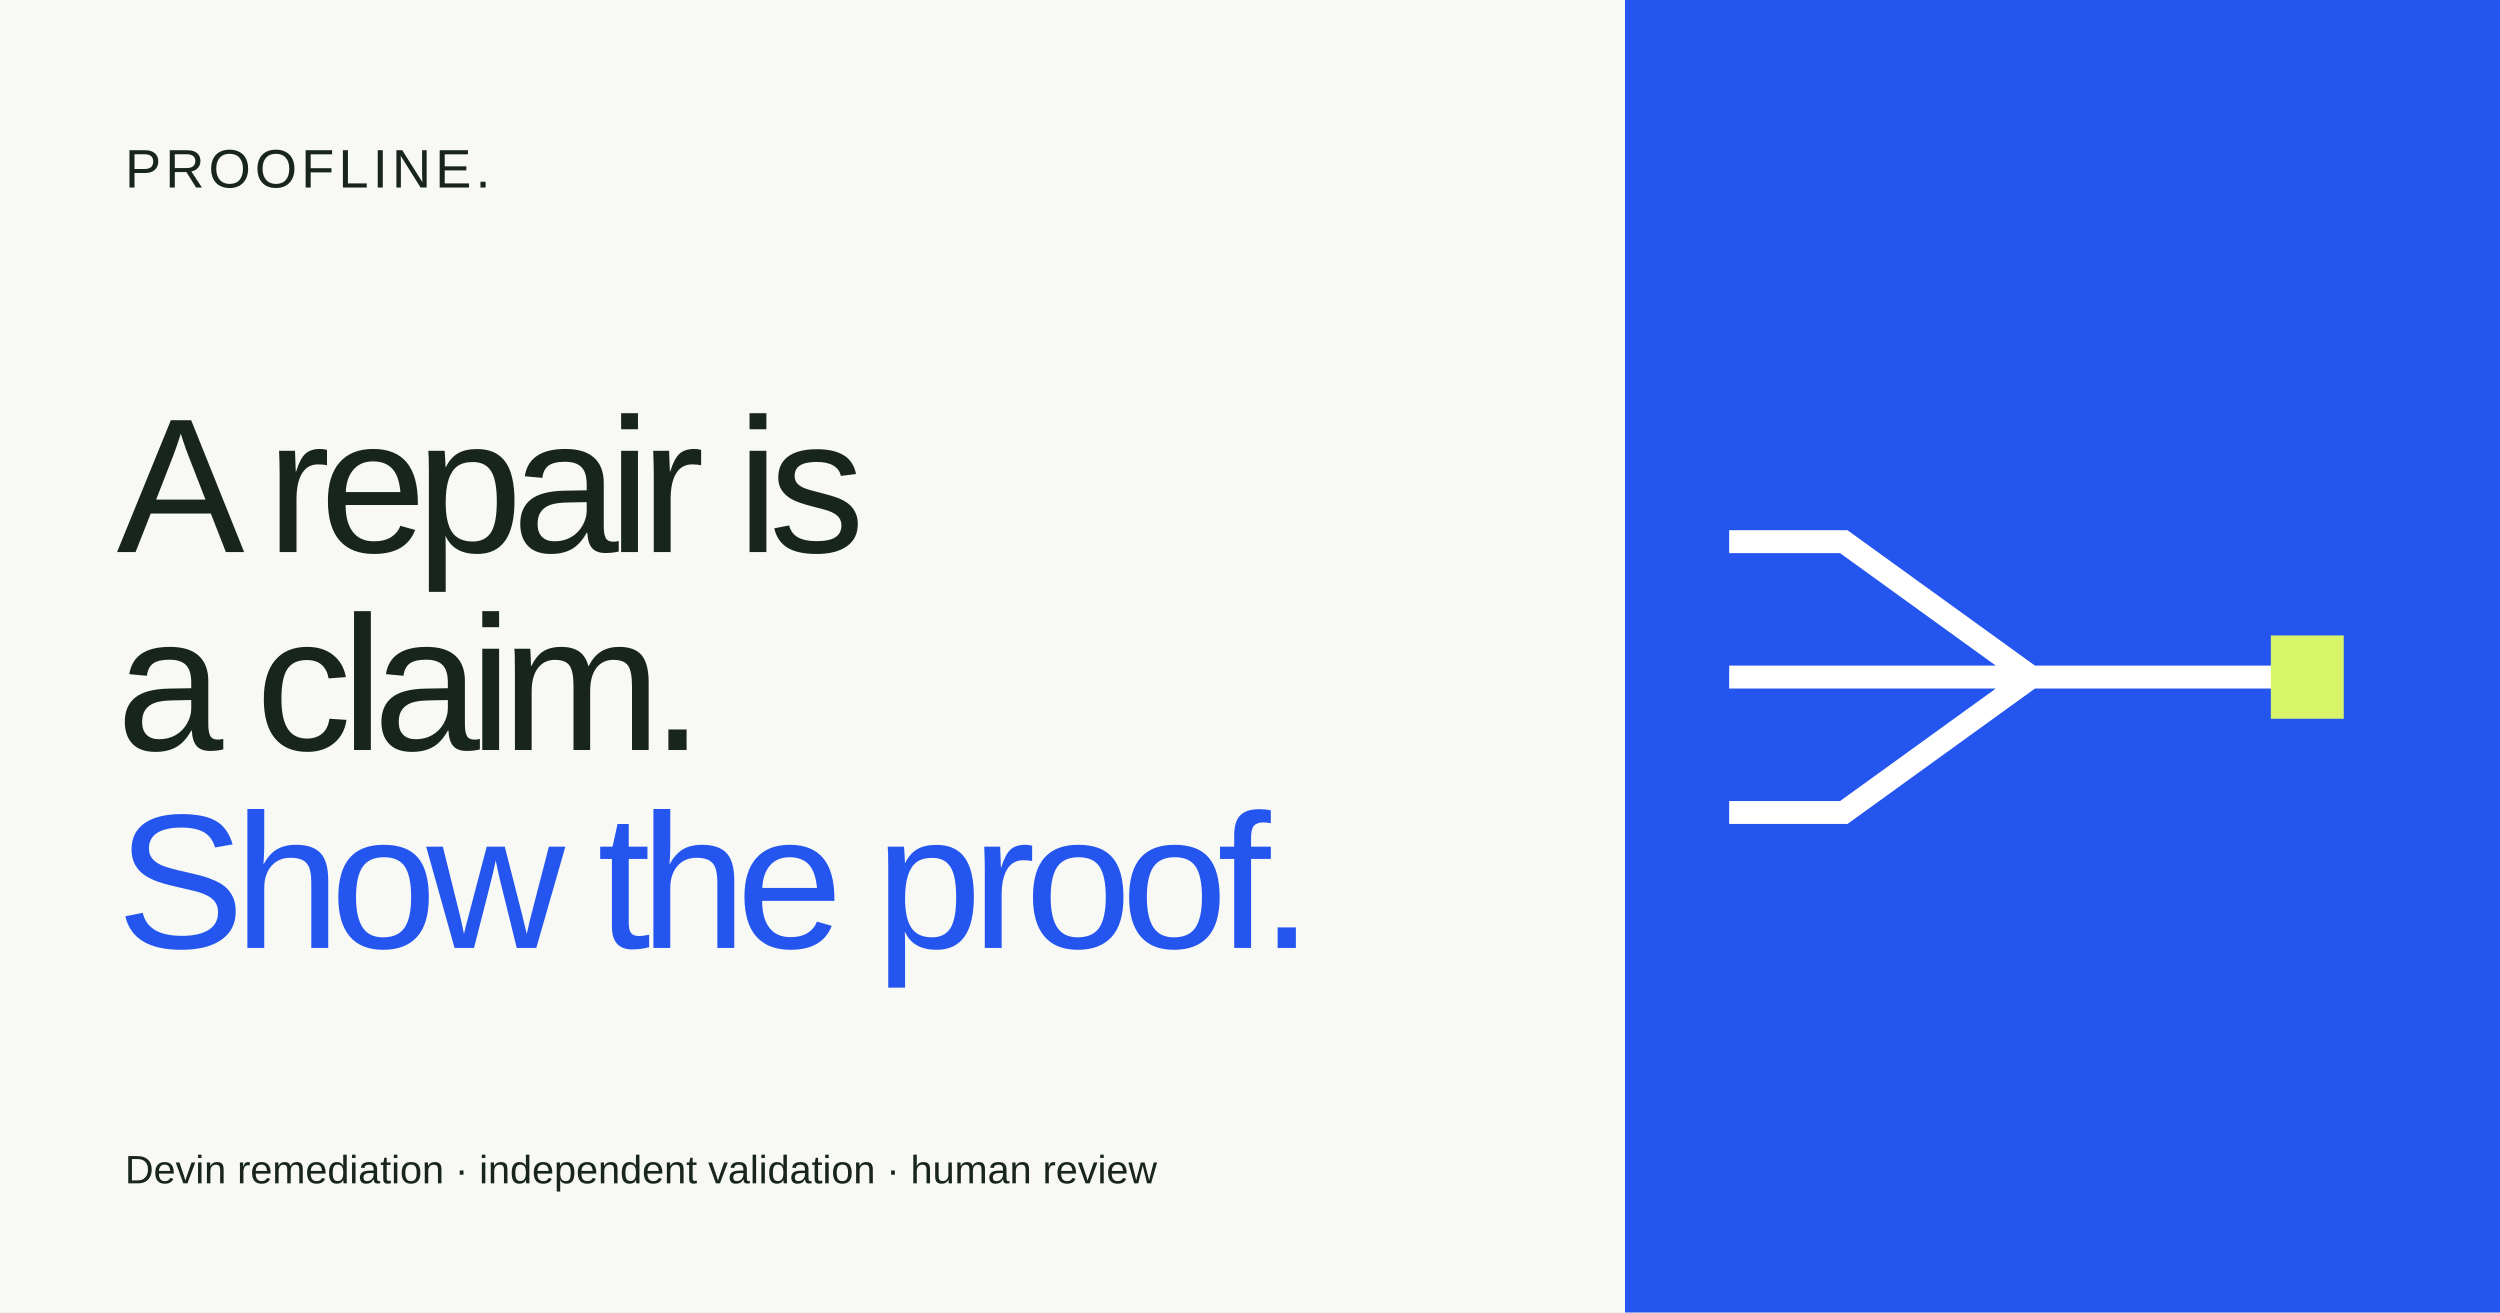
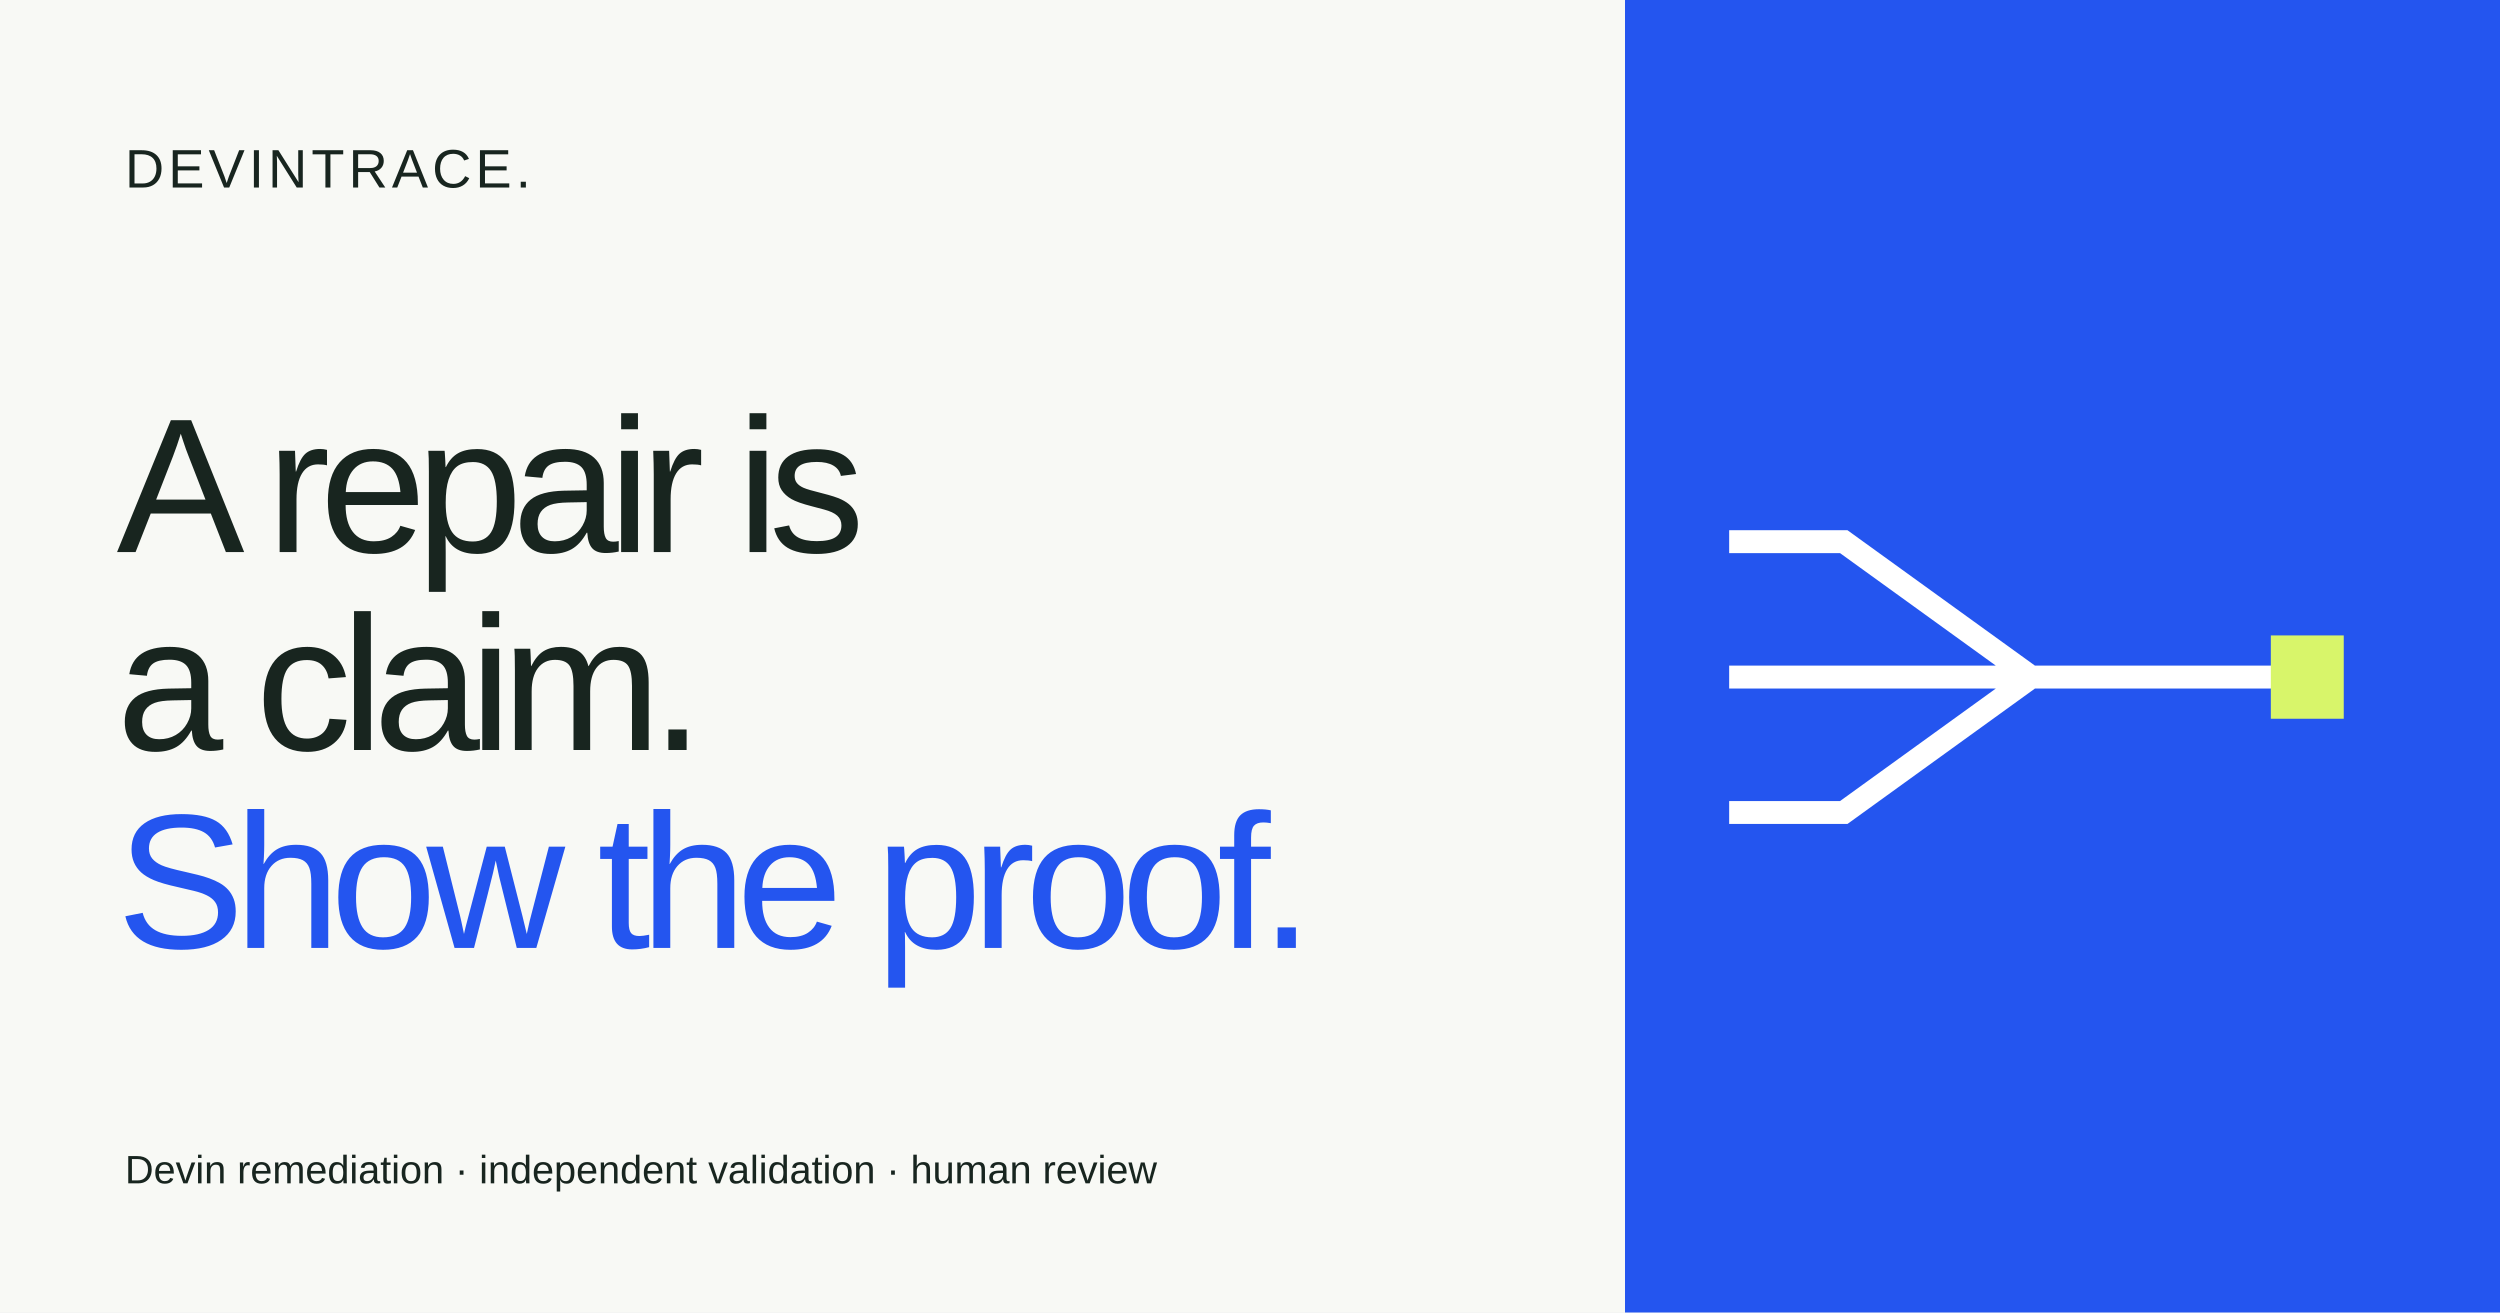
<svg xmlns="http://www.w3.org/2000/svg" width="1200" height="630" viewBox="0 0 1200 630">
  <rect width="1200" height="630" fill="#f8f9f5" />
  <rect x="780" width="420" height="630" fill="#2455ef" />
  <g font-family="Arial, sans-serif" fill="#18251f">
-     <text x="60" y="90" font-size="26" letter-spacing="2">PROOFLINE.</text>
+     <text x="60" y="90" font-size="26" letter-spacing="2">DEVINTRACE.</text>
    <text x="56" y="265" font-size="92" letter-spacing="-5">A repair is</text>
    <text x="56" y="360" font-size="92" letter-spacing="-5">a claim.</text>
    <text x="56" y="455" font-size="92" letter-spacing="-5" fill="#2455ef">Show the proof.</text>
    <text x="60" y="568" font-size="19">Devin remediation · independent validation · human review</text>
  </g>
  <path d="M830 260h55l90 65-90 65h-55M830 325h270" fill="none" stroke="white" stroke-width="11" />
  <path d="M1090 305h35v40h-35z" fill="#d8f56a" />
</svg>
